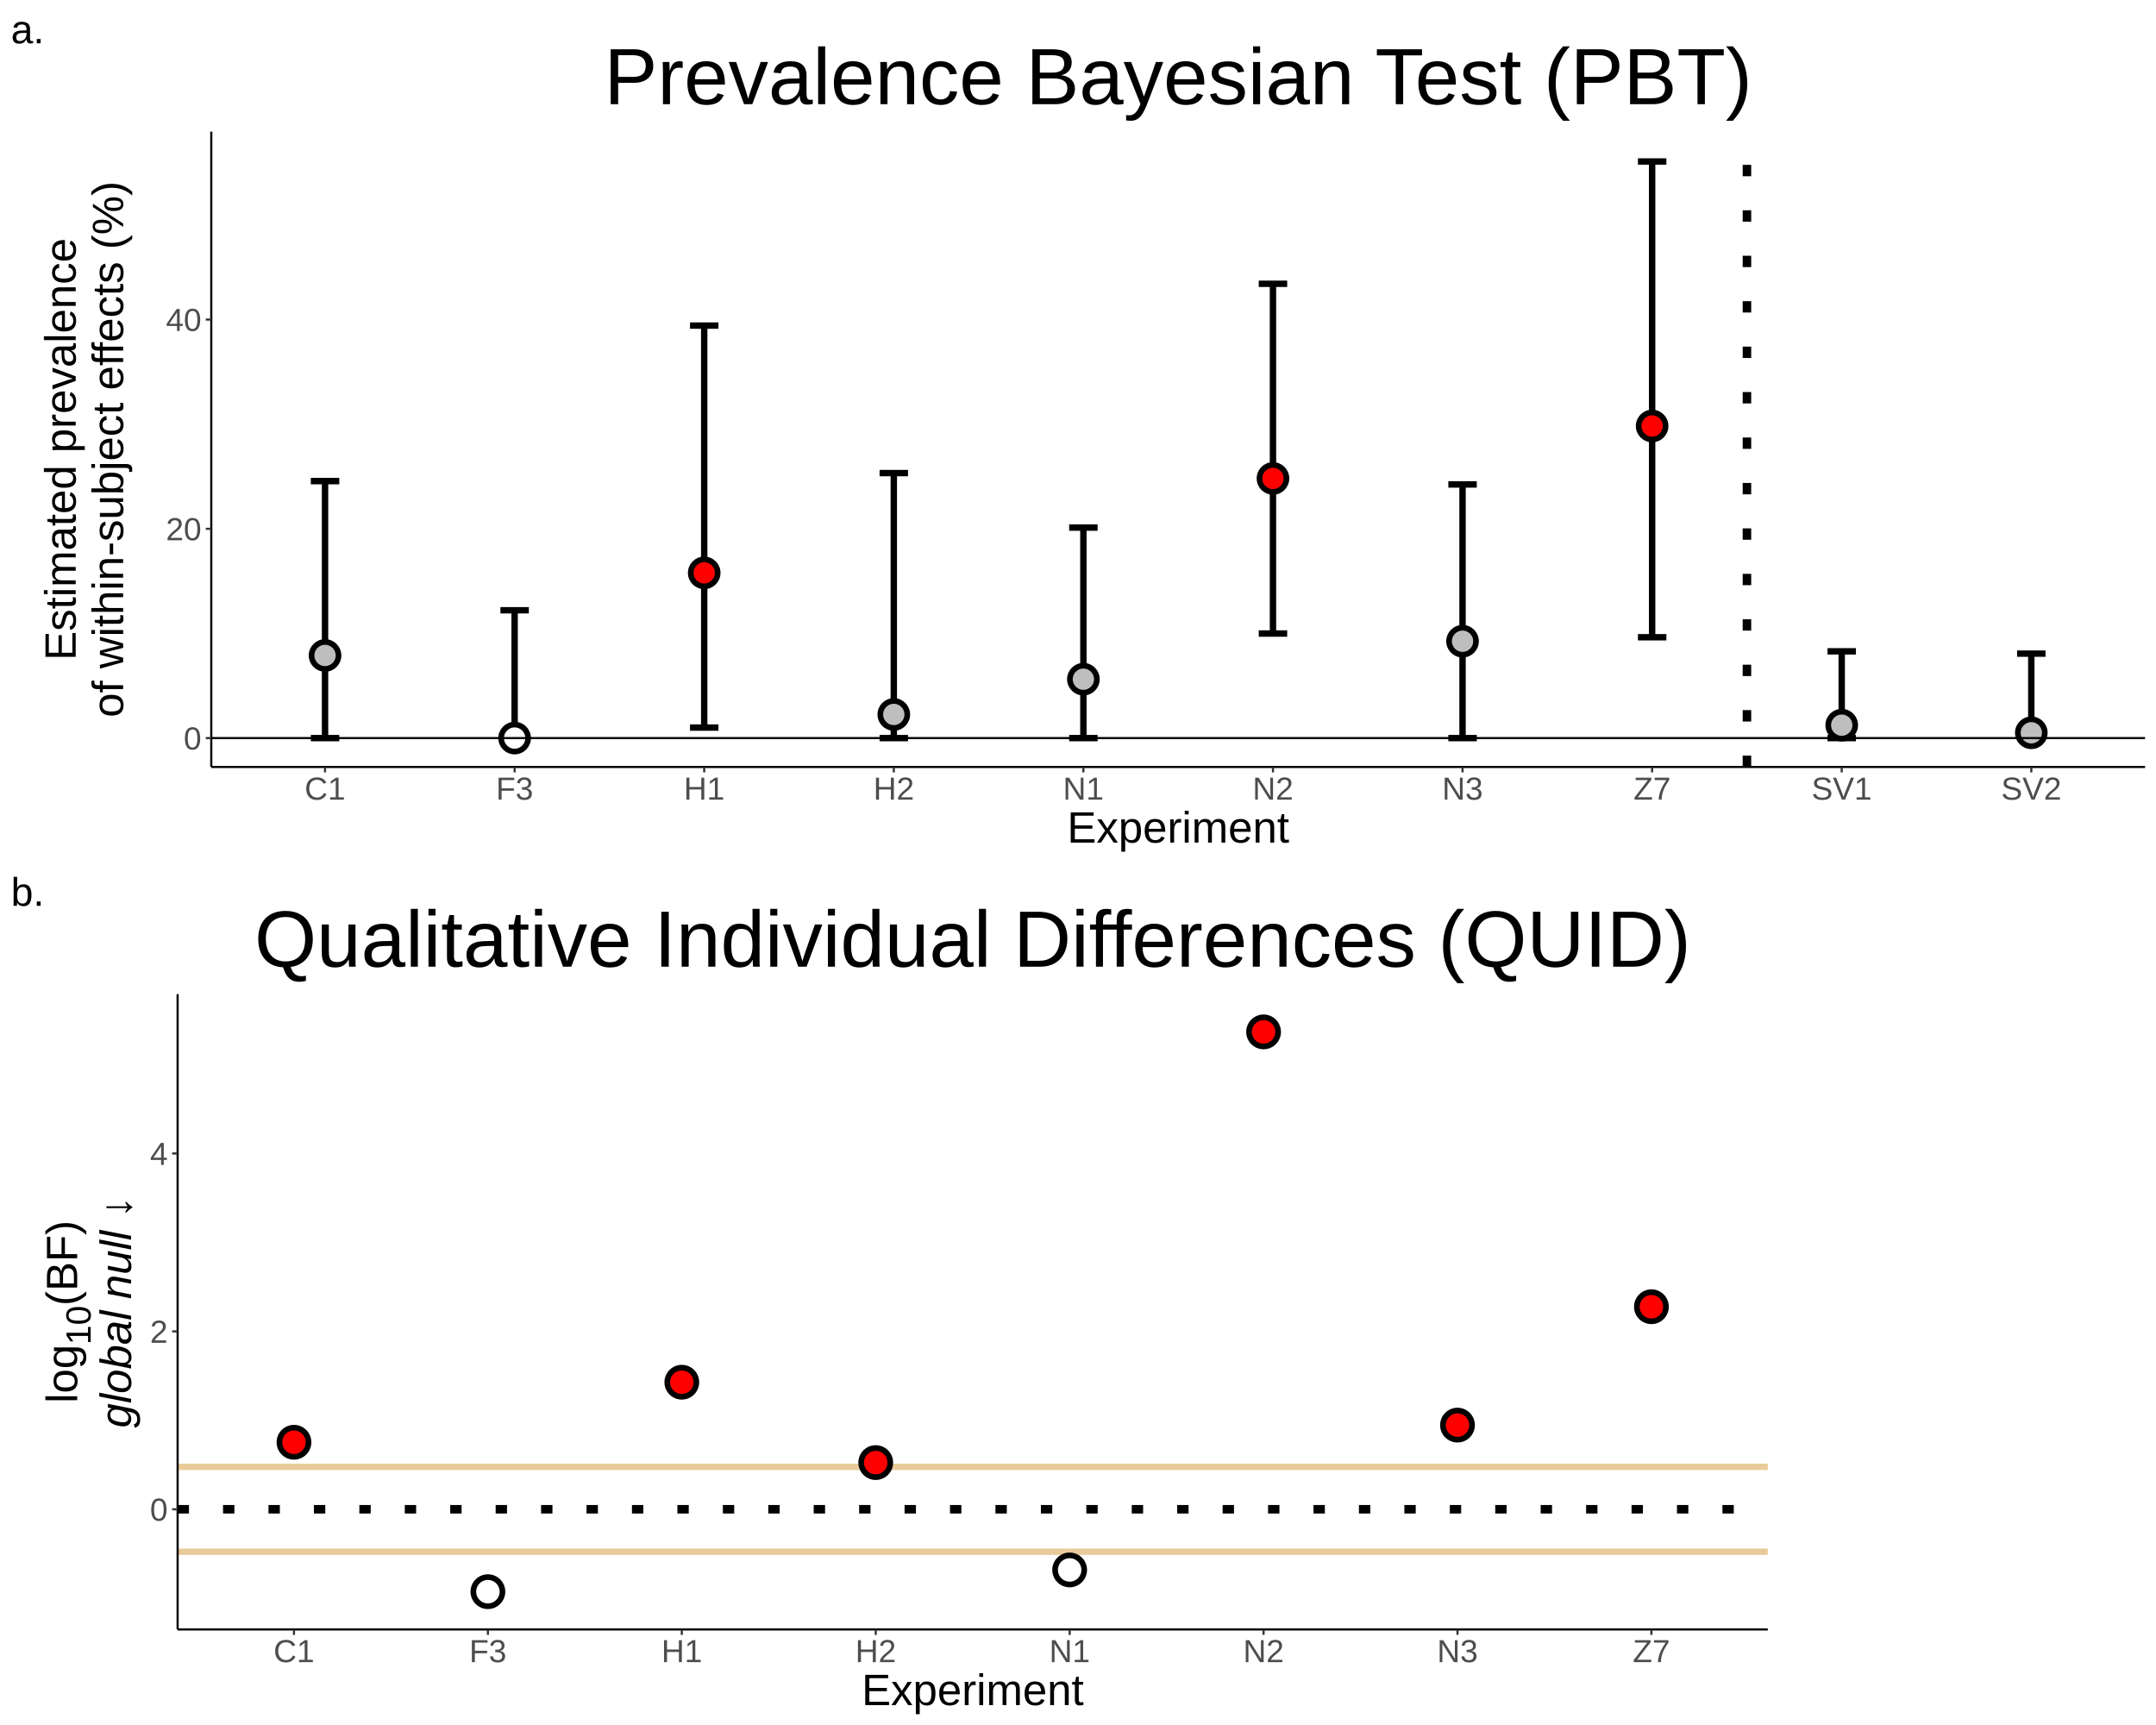
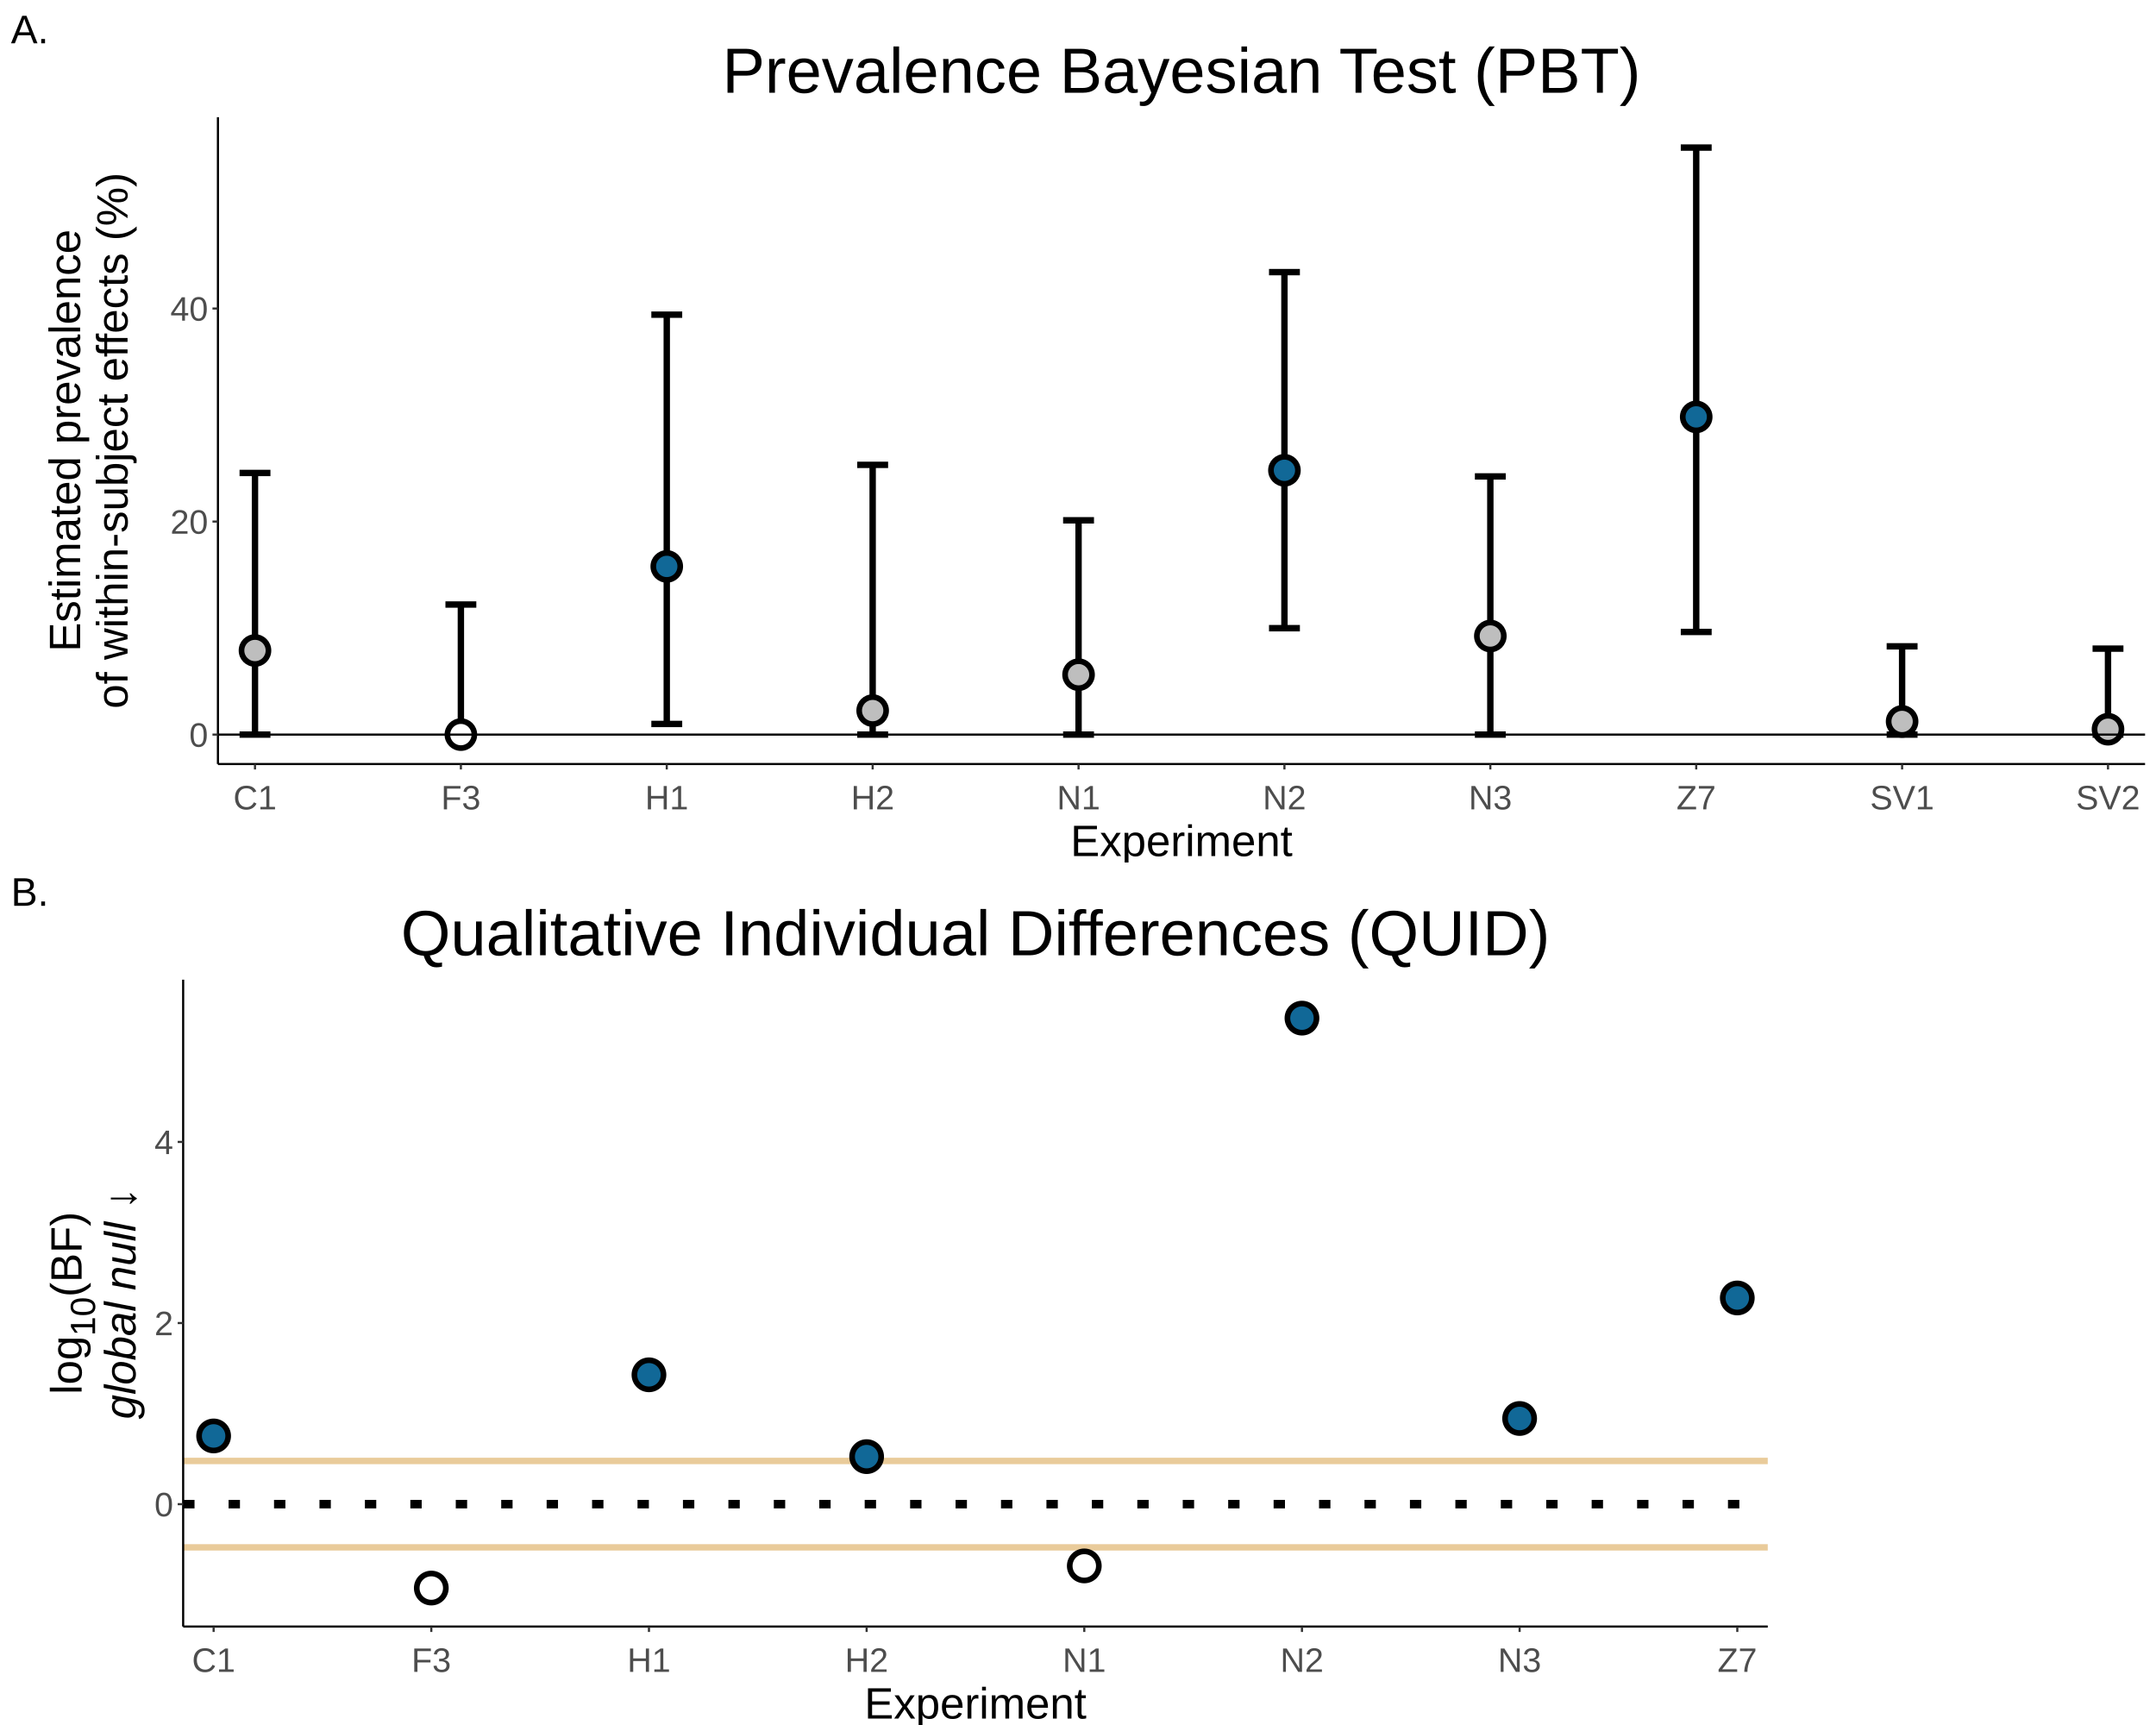
<svg xmlns="http://www.w3.org/2000/svg" class="svglite" width="1080.00pt" height="864.00pt" viewBox="0 0 1080.00 864.00">
  <defs>
    <style type="text/css">
    .svglite line, .svglite polyline, .svglite polygon, .svglite path, .svglite rect, .svglite circle {
      fill: none;
      stroke: #000000;
      stroke-linecap: round;
      stroke-linejoin: round;
      stroke-miterlimit: 10.00;
    }
    .svglite text {
      white-space: pre;
    }
  </style>
  </defs>
  <rect width="100%" height="100%" style="stroke: none; fill: #FFFFFF;" />
  <defs>
    <clipPath id="cpMC4wMHwxMDgwLjAwfDAuMDB8ODY0LjAw">
      <rect x="0.00" y="0.00" width="1080.00" height="864.00" />
    </clipPath>
  </defs>
  <g clip-path="url(#cpMC4wMHwxMDgwLjAwfDAuMDB8ODY0LjAw)">
</g>
  <defs>
    <clipPath id="cpMC4wMHwxMDgwLjAwfDAuMDB8NDMyLjAw">
      <rect x="0.00" y="0.00" width="1080.00" height="432.00" />
    </clipPath>
  </defs>
  <g clip-path="url(#cpMC4wMHwxMDgwLjAwfDAuMDB8NDMyLjAw)">
-     <rect x="0.00" y="0.00" width="1080.00" height="432.00" style="stroke-width: 1.07; stroke: #FFFFFF; fill: #FFFFFF;" />
+     <rect x="-0" y="0" width="1080.00" height="432.00" style="stroke-width: 1.07; stroke: #FFFFFF; fill: #FFFFFF;" />
  </g>
  <g clip-path="url(#cpMC4wMHwxMDgwLjAwfDAuMDB8ODY0LjAw)">
</g>
  <defs>
-     <clipPath id="cpMTA1Ljg0fDEwNzQuNTJ8NjUuOTJ8Mzg0LjE0">
-       <rect x="105.84" y="65.92" width="968.68" height="318.22" />
+     <clipPath id="cpMTA5LjE3fDEwNzQuNTJ8NTguNjl8MzgyLjY3">
+       <rect x="109.17" y="58.69" width="965.35" height="323.98" />
    </clipPath>
  </defs>
-   <g clip-path="url(#cpMTA1Ljg0fDEwNzQuNTJ8NjUuOTJ8Mzg0LjE0)">
-     <rect x="105.84" y="65.92" width="968.68" height="318.22" style="stroke-width: 1.07; stroke: none; fill: #FFFFFF;" />
-     <polyline points="155.70,240.97 169.95,240.97 " style="stroke-width: 3.20; stroke-linecap: butt;" />
-     <polyline points="162.82,240.97 162.82,369.68 " style="stroke-width: 3.20; stroke-linecap: butt;" />
-     <polyline points="155.70,369.68 169.95,369.68 " style="stroke-width: 3.20; stroke-linecap: butt;" />
-     <polyline points="250.67,305.67 264.91,305.67 " style="stroke-width: 3.20; stroke-linecap: butt;" />
-     <polyline points="257.79,305.67 257.79,369.68 " style="stroke-width: 3.20; stroke-linecap: butt;" />
-     <polyline points="250.67,369.68 264.91,369.68 " style="stroke-width: 3.20; stroke-linecap: butt;" />
-     <polyline points="345.64,163.08 359.88,163.08 " style="stroke-width: 3.20; stroke-linecap: butt;" />
-     <polyline points="352.76,163.08 352.76,364.42 " style="stroke-width: 3.20; stroke-linecap: butt;" />
-     <polyline points="345.64,364.42 359.88,364.42 " style="stroke-width: 3.20; stroke-linecap: butt;" />
-     <polyline points="440.61,236.96 454.85,236.96 " style="stroke-width: 3.20; stroke-linecap: butt;" />
-     <polyline points="447.73,236.96 447.73,369.68 " style="stroke-width: 3.20; stroke-linecap: butt;" />
-     <polyline points="440.61,369.68 454.85,369.68 " style="stroke-width: 3.20; stroke-linecap: butt;" />
-     <polyline points="535.57,264.25 549.82,264.25 " style="stroke-width: 3.20; stroke-linecap: butt;" />
-     <polyline points="542.70,264.25 542.70,369.68 " style="stroke-width: 3.20; stroke-linecap: butt;" />
-     <polyline points="535.57,369.68 549.82,369.68 " style="stroke-width: 3.20; stroke-linecap: butt;" />
-     <polyline points="630.54,142.15 644.79,142.15 " style="stroke-width: 3.20; stroke-linecap: butt;" />
-     <polyline points="637.67,142.15 637.67,317.32 " style="stroke-width: 3.20; stroke-linecap: butt;" />
-     <polyline points="630.54,317.32 644.79,317.32 " style="stroke-width: 3.20; stroke-linecap: butt;" />
-     <polyline points="725.51,242.64 739.76,242.64 " style="stroke-width: 3.20; stroke-linecap: butt;" />
-     <polyline points="732.63,242.64 732.63,369.68 " style="stroke-width: 3.20; stroke-linecap: butt;" />
-     <polyline points="725.51,369.68 739.76,369.68 " style="stroke-width: 3.20; stroke-linecap: butt;" />
-     <polyline points="820.48,80.88 834.73,80.88 " style="stroke-width: 3.20; stroke-linecap: butt;" />
-     <polyline points="827.60,80.88 827.60,319.17 " style="stroke-width: 3.20; stroke-linecap: butt;" />
-     <polyline points="820.48,319.17 834.73,319.17 " style="stroke-width: 3.20; stroke-linecap: butt;" />
-     <polyline points="915.45,326.24 929.69,326.24 " style="stroke-width: 3.20; stroke-linecap: butt;" />
-     <polyline points="922.57,326.24 922.57,369.68 " style="stroke-width: 3.20; stroke-linecap: butt;" />
-     <polyline points="915.45,369.68 929.69,369.68 " style="stroke-width: 3.20; stroke-linecap: butt;" />
-     <polyline points="1010.42,327.39 1024.66,327.39 " style="stroke-width: 3.20; stroke-linecap: butt;" />
-     <polyline points="1017.54,327.39 1017.54,369.68 " style="stroke-width: 3.20; stroke-linecap: butt;" />
-     <polyline points="1010.42,369.68 1024.66,369.68 " style="stroke-width: 3.20; stroke-linecap: butt;" />
-     <circle cx="162.82" cy="328.30" r="6.75" style="stroke-width: 2.83; fill: #BEBEBE;" />
-     <circle cx="257.79" cy="369.68" r="6.75" style="stroke-width: 2.83; fill: #FFFFFF;" />
-     <circle cx="352.76" cy="286.93" r="6.75" style="stroke-width: 2.83; fill: #FF0000;" />
-     <circle cx="447.73" cy="357.85" r="6.75" style="stroke-width: 2.83; fill: #BEBEBE;" />
-     <circle cx="542.70" cy="340.19" r="6.75" style="stroke-width: 2.83; fill: #BEBEBE;" />
-     <circle cx="637.67" cy="239.64" r="6.75" style="stroke-width: 2.83; fill: #FF0000;" />
-     <circle cx="732.63" cy="321.17" r="6.75" style="stroke-width: 2.83; fill: #BEBEBE;" />
-     <circle cx="827.60" cy="213.37" r="6.75" style="stroke-width: 2.83; fill: #FF0000;" />
-     <circle cx="922.57" cy="363.21" r="6.75" style="stroke-width: 2.83; fill: #BEBEBE;" />
-     <circle cx="1017.54" cy="367.03" r="6.75" style="stroke-width: 2.83; fill: #BEBEBE;" />
-     <line x1="105.84" y1="369.68" x2="1074.52" y2="369.68" style="stroke-width: 1.07; stroke-linecap: butt;" />
-     <line x1="875.09" y1="384.14" x2="875.09" y2="65.92" style="stroke-width: 4.27; stroke-dasharray: 5.69,17.07; stroke-linecap: butt;" />
+   <g clip-path="url(#cpMTA5LjE3fDEwNzQuNTJ8NTguNjl8MzgyLjY3)">
+     <rect x="109.17" y="58.69" width="965.35" height="323.98" style="stroke-width: 1.07; stroke: none; fill: #FFFFFF;" />
+     <polyline points="120.00,236.90 135.47,236.90 " style="stroke-width: 3.20; stroke-linecap: butt;" />
+     <polyline points="127.73,236.90 127.73,367.94 " style="stroke-width: 3.20; stroke-linecap: butt;" />
+     <polyline points="120.00,367.94 135.47,367.94 " style="stroke-width: 3.20; stroke-linecap: butt;" />
+     <polyline points="223.13,302.78 238.60,302.78 " style="stroke-width: 3.20; stroke-linecap: butt;" />
+     <polyline points="230.87,302.78 230.87,367.94 " style="stroke-width: 3.20; stroke-linecap: butt;" />
+     <polyline points="223.13,367.94 238.60,367.94 " style="stroke-width: 3.20; stroke-linecap: butt;" />
+     <polyline points="326.27,157.61 341.74,157.61 " style="stroke-width: 3.20; stroke-linecap: butt;" />
+     <polyline points="334.00,157.61 334.00,362.60 " style="stroke-width: 3.20; stroke-linecap: butt;" />
+     <polyline points="326.27,362.60 341.74,362.60 " style="stroke-width: 3.20; stroke-linecap: butt;" />
+     <polyline points="429.41,232.83 444.88,232.83 " style="stroke-width: 3.20; stroke-linecap: butt;" />
+     <polyline points="437.14,232.83 437.14,367.94 " style="stroke-width: 3.20; stroke-linecap: butt;" />
+     <polyline points="429.41,367.94 444.88,367.94 " style="stroke-width: 3.20; stroke-linecap: butt;" />
+     <polyline points="532.54,260.61 548.01,260.61 " style="stroke-width: 3.20; stroke-linecap: butt;" />
+     <polyline points="540.28,260.61 540.28,367.94 " style="stroke-width: 3.20; stroke-linecap: butt;" />
+     <polyline points="532.54,367.94 548.01,367.94 " style="stroke-width: 3.20; stroke-linecap: butt;" />
+     <polyline points="635.68,136.30 651.15,136.30 " style="stroke-width: 3.20; stroke-linecap: butt;" />
+     <polyline points="643.41,136.30 643.41,314.64 " style="stroke-width: 3.20; stroke-linecap: butt;" />
+     <polyline points="635.68,314.64 651.15,314.64 " style="stroke-width: 3.20; stroke-linecap: butt;" />
+     <polyline points="738.81,238.61 754.28,238.61 " style="stroke-width: 3.20; stroke-linecap: butt;" />
+     <polyline points="746.55,238.61 746.55,367.94 " style="stroke-width: 3.20; stroke-linecap: butt;" />
+     <polyline points="738.81,367.94 754.28,367.94 " style="stroke-width: 3.20; stroke-linecap: butt;" />
+     <polyline points="841.95,73.91 857.42,73.91 " style="stroke-width: 3.20; stroke-linecap: butt;" />
+     <polyline points="849.68,73.91 849.68,316.52 " style="stroke-width: 3.20; stroke-linecap: butt;" />
+     <polyline points="841.95,316.52 857.42,316.52 " style="stroke-width: 3.20; stroke-linecap: butt;" />
+     <polyline points="945.08,323.72 960.56,323.72 " style="stroke-width: 3.20; stroke-linecap: butt;" />
+     <polyline points="952.82,323.72 952.82,367.94 " style="stroke-width: 3.20; stroke-linecap: butt;" />
+     <polyline points="945.08,367.94 960.56,367.94 " style="stroke-width: 3.20; stroke-linecap: butt;" />
+     <polyline points="1048.22,324.89 1063.69,324.89 " style="stroke-width: 3.20; stroke-linecap: butt;" />
+     <polyline points="1055.96,324.89 1055.96,367.94 " style="stroke-width: 3.20; stroke-linecap: butt;" />
+     <polyline points="1048.22,367.94 1063.69,367.94 " style="stroke-width: 3.20; stroke-linecap: butt;" />
+     <circle cx="127.73" cy="325.82" r="6.75" style="stroke-width: 2.83; fill: #BEBEBE;" />
+     <circle cx="230.87" cy="367.94" r="6.75" style="stroke-width: 2.83; fill: #FFFFFF;" />
+     <circle cx="334.00" cy="283.70" r="6.75" style="stroke-width: 2.83; fill: #116897;" />
+     <circle cx="437.14" cy="355.91" r="6.75" style="stroke-width: 2.83; fill: #BEBEBE;" />
+     <circle cx="540.28" cy="337.93" r="6.75" style="stroke-width: 2.83; fill: #BEBEBE;" />
+     <circle cx="643.41" cy="235.56" r="6.75" style="stroke-width: 2.83; fill: #116897;" />
+     <circle cx="746.55" cy="318.56" r="6.75" style="stroke-width: 2.83; fill: #BEBEBE;" />
+     <circle cx="849.68" cy="208.81" r="6.75" style="stroke-width: 2.83; fill: #116897;" />
+     <circle cx="952.82" cy="361.36" r="6.75" style="stroke-width: 2.83; fill: #BEBEBE;" />
+     <circle cx="1055.96" cy="365.25" r="6.75" style="stroke-width: 2.83; fill: #BEBEBE;" />
+     <line x1="109.17" y1="367.94" x2="1074.52" y2="367.94" style="stroke-width: 1.07; stroke-linecap: butt;" />
  </g>
  <g clip-path="url(#cpMC4wMHwxMDgwLjAwfDAuMDB8ODY0LjAw)">
-     <polyline points="105.84,384.14 105.84,65.92 " style="stroke-width: 1.07; stroke-linecap: butt;" />
-     <text x="100.91" y="375.40" text-anchor="end" style="font-size: 16.00px;fill: #4D4D4D; font-family: &quot;Arial&quot;;" textLength="8.90px" lengthAdjust="spacingAndGlyphs">0</text>
-     <text x="100.91" y="270.59" text-anchor="end" style="font-size: 16.00px;fill: #4D4D4D; font-family: &quot;Arial&quot;;" textLength="17.80px" lengthAdjust="spacingAndGlyphs">20</text>
-     <text x="100.91" y="165.77" text-anchor="end" style="font-size: 16.00px;fill: #4D4D4D; font-family: &quot;Arial&quot;;" textLength="17.80px" lengthAdjust="spacingAndGlyphs">40</text>
-     <polyline points="103.10,369.68 105.84,369.68 " style="stroke-width: 1.07; stroke: #333333; stroke-linecap: butt;" />
-     <polyline points="103.10,264.86 105.84,264.86 " style="stroke-width: 1.07; stroke: #333333; stroke-linecap: butt;" />
-     <polyline points="103.10,160.05 105.84,160.05 " style="stroke-width: 1.07; stroke: #333333; stroke-linecap: butt;" />
-     <polyline points="105.84,384.14 1074.52,384.14 " style="stroke-width: 1.07; stroke-linecap: butt;" />
-     <polyline points="162.82,386.88 162.82,384.14 " style="stroke-width: 1.07; stroke: #333333; stroke-linecap: butt;" />
-     <polyline points="257.79,386.88 257.79,384.14 " style="stroke-width: 1.07; stroke: #333333; stroke-linecap: butt;" />
-     <polyline points="352.76,386.88 352.76,384.14 " style="stroke-width: 1.07; stroke: #333333; stroke-linecap: butt;" />
-     <polyline points="447.73,386.88 447.73,384.14 " style="stroke-width: 1.07; stroke: #333333; stroke-linecap: butt;" />
-     <polyline points="542.70,386.88 542.70,384.14 " style="stroke-width: 1.07; stroke: #333333; stroke-linecap: butt;" />
-     <polyline points="637.67,386.88 637.67,384.14 " style="stroke-width: 1.07; stroke: #333333; stroke-linecap: butt;" />
-     <polyline points="732.63,386.88 732.63,384.14 " style="stroke-width: 1.07; stroke: #333333; stroke-linecap: butt;" />
-     <polyline points="827.60,386.88 827.60,384.14 " style="stroke-width: 1.07; stroke: #333333; stroke-linecap: butt;" />
-     <polyline points="922.57,386.88 922.57,384.14 " style="stroke-width: 1.07; stroke: #333333; stroke-linecap: butt;" />
-     <polyline points="1017.54,386.88 1017.54,384.14 " style="stroke-width: 1.07; stroke: #333333; stroke-linecap: butt;" />
-     <text x="162.82" y="400.53" text-anchor="middle" style="font-size: 16.00px;fill: #4D4D4D; font-family: &quot;Arial&quot;;" textLength="20.46px" lengthAdjust="spacingAndGlyphs">C1</text>
-     <text x="257.79" y="400.53" text-anchor="middle" style="font-size: 16.00px;fill: #4D4D4D; font-family: &quot;Arial&quot;;" textLength="18.67px" lengthAdjust="spacingAndGlyphs">F3</text>
-     <text x="352.76" y="400.53" text-anchor="middle" style="font-size: 16.00px;fill: #4D4D4D; font-family: &quot;Arial&quot;;" textLength="20.46px" lengthAdjust="spacingAndGlyphs">H1</text>
-     <text x="447.73" y="400.53" text-anchor="middle" style="font-size: 16.00px;fill: #4D4D4D; font-family: &quot;Arial&quot;;" textLength="20.46px" lengthAdjust="spacingAndGlyphs">H2</text>
-     <text x="542.70" y="400.53" text-anchor="middle" style="font-size: 16.00px;fill: #4D4D4D; font-family: &quot;Arial&quot;;" textLength="20.46px" lengthAdjust="spacingAndGlyphs">N1</text>
-     <text x="637.67" y="400.53" text-anchor="middle" style="font-size: 16.00px;fill: #4D4D4D; font-family: &quot;Arial&quot;;" textLength="20.46px" lengthAdjust="spacingAndGlyphs">N2</text>
-     <text x="732.63" y="400.53" text-anchor="middle" style="font-size: 16.00px;fill: #4D4D4D; font-family: &quot;Arial&quot;;" textLength="20.46px" lengthAdjust="spacingAndGlyphs">N3</text>
-     <text x="827.60" y="400.53" text-anchor="middle" style="font-size: 16.00px;fill: #4D4D4D; font-family: &quot;Arial&quot;;" textLength="18.67px" lengthAdjust="spacingAndGlyphs">Z7</text>
-     <text x="922.57" y="400.53" text-anchor="middle" style="font-size: 16.00px;fill: #4D4D4D; font-family: &quot;Arial&quot;;" textLength="30.24px" lengthAdjust="spacingAndGlyphs">SV1</text>
-     <text x="1017.54" y="400.53" text-anchor="middle" style="font-size: 16.00px;fill: #4D4D4D; font-family: &quot;Arial&quot;;" textLength="30.24px" lengthAdjust="spacingAndGlyphs">SV2</text>
-     <text x="590.18" y="422.02" text-anchor="middle" style="font-size: 22.00px; font-family: &quot;Arial&quot;;" textLength="111.30px" lengthAdjust="spacingAndGlyphs">Experiment</text>
-     <text transform="translate(37.92,225.03) rotate(-90)" text-anchor="middle" style="font-size: 22.00px; font-family: &quot;Arial&quot;;" textLength="211.62px" lengthAdjust="spacingAndGlyphs">Estimated prevalence</text>
-     <text transform="translate(61.68,225.03) rotate(-90)" text-anchor="middle" style="font-size: 22.00px; font-family: &quot;Arial&quot;;" textLength="268.65px" lengthAdjust="spacingAndGlyphs">of within-subject effects (%)</text>
-     <text x="590.18" y="52.19" text-anchor="middle" style="font-size: 40.00px; font-family: &quot;Arial&quot;;" textLength="575.14px" lengthAdjust="spacingAndGlyphs">Prevalence Bayesian Test (PBT)</text>
-     <text x="13.82" y="21.68" text-anchor="middle" style="font-size: 20.00px; font-family: &quot;Arial&quot;;" textLength="16.68px" lengthAdjust="spacingAndGlyphs">a.</text>
+     <polyline points="109.17,382.67 109.17,58.69 " style="stroke-width: 1.07; stroke-linecap: butt;" />
+     <text x="104.24" y="374.03" text-anchor="end" style="font-size: 17.00px;fill: #4D4D4D; font-family: &quot;Arial&quot;;" textLength="9.45px" lengthAdjust="spacingAndGlyphs">0</text>
+     <text x="104.24" y="267.32" text-anchor="end" style="font-size: 17.00px;fill: #4D4D4D; font-family: &quot;Arial&quot;;" textLength="18.91px" lengthAdjust="spacingAndGlyphs">20</text>
+     <text x="104.24" y="160.61" text-anchor="end" style="font-size: 17.00px;fill: #4D4D4D; font-family: &quot;Arial&quot;;" textLength="18.91px" lengthAdjust="spacingAndGlyphs">40</text>
+     <polyline points="106.43,367.94 109.17,367.94 " style="stroke-width: 1.07; stroke: #333333; stroke-linecap: butt;" />
+     <polyline points="106.43,261.23 109.17,261.23 " style="stroke-width: 1.07; stroke: #333333; stroke-linecap: butt;" />
+     <polyline points="106.43,154.52 109.17,154.52 " style="stroke-width: 1.07; stroke: #333333; stroke-linecap: butt;" />
+     <polyline points="109.17,382.67 1074.52,382.67 " style="stroke-width: 1.07; stroke-linecap: butt;" />
+     <polyline points="127.73,385.41 127.73,382.67 " style="stroke-width: 1.07; stroke: #333333; stroke-linecap: butt;" />
+     <polyline points="230.87,385.41 230.87,382.67 " style="stroke-width: 1.07; stroke: #333333; stroke-linecap: butt;" />
+     <polyline points="334.00,385.41 334.00,382.67 " style="stroke-width: 1.07; stroke: #333333; stroke-linecap: butt;" />
+     <polyline points="437.14,385.41 437.14,382.67 " style="stroke-width: 1.07; stroke: #333333; stroke-linecap: butt;" />
+     <polyline points="540.28,385.41 540.28,382.67 " style="stroke-width: 1.07; stroke: #333333; stroke-linecap: butt;" />
+     <polyline points="643.41,385.41 643.41,382.67 " style="stroke-width: 1.07; stroke: #333333; stroke-linecap: butt;" />
+     <polyline points="746.55,385.41 746.55,382.67 " style="stroke-width: 1.07; stroke: #333333; stroke-linecap: butt;" />
+     <polyline points="849.68,385.41 849.68,382.67 " style="stroke-width: 1.07; stroke: #333333; stroke-linecap: butt;" />
+     <polyline points="952.82,385.41 952.82,382.67 " style="stroke-width: 1.07; stroke: #333333; stroke-linecap: butt;" />
+     <polyline points="1055.96,385.41 1055.96,382.67 " style="stroke-width: 1.07; stroke: #333333; stroke-linecap: butt;" />
+     <text x="127.73" y="405.40" text-anchor="middle" style="font-size: 17.00px;fill: #4D4D4D; font-family: &quot;Arial&quot;;" textLength="21.73px" lengthAdjust="spacingAndGlyphs">C1</text>
+     <text x="230.87" y="405.40" text-anchor="middle" style="font-size: 17.00px;fill: #4D4D4D; font-family: &quot;Arial&quot;;" textLength="19.84px" lengthAdjust="spacingAndGlyphs">F3</text>
+     <text x="334.00" y="405.40" text-anchor="middle" style="font-size: 17.00px;fill: #4D4D4D; font-family: &quot;Arial&quot;;" textLength="21.73px" lengthAdjust="spacingAndGlyphs">H1</text>
+     <text x="437.14" y="405.40" text-anchor="middle" style="font-size: 17.00px;fill: #4D4D4D; font-family: &quot;Arial&quot;;" textLength="21.73px" lengthAdjust="spacingAndGlyphs">H2</text>
+     <text x="540.28" y="405.40" text-anchor="middle" style="font-size: 17.00px;fill: #4D4D4D; font-family: &quot;Arial&quot;;" textLength="21.73px" lengthAdjust="spacingAndGlyphs">N1</text>
+     <text x="643.41" y="405.40" text-anchor="middle" style="font-size: 17.00px;fill: #4D4D4D; font-family: &quot;Arial&quot;;" textLength="21.73px" lengthAdjust="spacingAndGlyphs">N2</text>
+     <text x="746.55" y="405.40" text-anchor="middle" style="font-size: 17.00px;fill: #4D4D4D; font-family: &quot;Arial&quot;;" textLength="21.73px" lengthAdjust="spacingAndGlyphs">N3</text>
+     <text x="849.68" y="405.40" text-anchor="middle" style="font-size: 17.00px;fill: #4D4D4D; font-family: &quot;Arial&quot;;" textLength="19.84px" lengthAdjust="spacingAndGlyphs">Z7</text>
+     <text x="952.82" y="405.40" text-anchor="middle" style="font-size: 17.00px;fill: #4D4D4D; font-family: &quot;Arial&quot;;" textLength="32.13px" lengthAdjust="spacingAndGlyphs">SV1</text>
+     <text x="1055.96" y="405.40" text-anchor="middle" style="font-size: 17.00px;fill: #4D4D4D; font-family: &quot;Arial&quot;;" textLength="32.13px" lengthAdjust="spacingAndGlyphs">SV2</text>
+     <text x="591.84" y="428.77" text-anchor="middle" style="font-size: 22.00px; font-family: &quot;Arial&quot;;" textLength="111.30px" lengthAdjust="spacingAndGlyphs">Experiment</text>
+     <text transform="translate(40.13,220.68) rotate(-90)" text-anchor="middle" style="font-size: 22.00px; font-family: &quot;Arial&quot;;" textLength="211.62px" lengthAdjust="spacingAndGlyphs">Estimated prevalence</text>
+     <text transform="translate(63.89,220.68) rotate(-90)" text-anchor="middle" style="font-size: 22.00px; font-family: &quot;Arial&quot;;" textLength="268.65px" lengthAdjust="spacingAndGlyphs">of within-subject effects (%)</text>
+     <text x="591.84" y="46.46" text-anchor="middle" style="font-size: 32.00px; font-family: &quot;Arial&quot;;" textLength="460.06px" lengthAdjust="spacingAndGlyphs">Prevalence Bayesian Test (PBT)</text>
+     <text x="14.93" y="21.68" text-anchor="middle" style="font-size: 20.00px; font-family: &quot;Arial&quot;;" textLength="18.90px" lengthAdjust="spacingAndGlyphs">A.</text>
  </g>
  <defs>
    <clipPath id="cpMC4wMHw4OTEuMDB8NDMyLjAwfDg2NC4wMA==">
      <rect x="0" y="432.00" width="891.00" height="432.00" />
    </clipPath>
  </defs>
  <g clip-path="url(#cpMC4wMHw4OTEuMDB8NDMyLjAwfDg2NC4wMA==)">
    <rect x="0" y="432.00" width="891.00" height="432.00" style="stroke-width: 1.07; stroke: #FFFFFF; fill: #FFFFFF;" />
  </g>
  <g clip-path="url(#cpMC4wMHwxMDgwLjAwfDAuMDB8ODY0LjAw)">
</g>
  <defs>
-     <clipPath id="cpODguOTd8ODg1LjUyfDQ5Ny45Mnw4MTYuMTQ=">
-       <rect x="88.97" y="497.92" width="796.55" height="318.22" />
+     <clipPath id="cpOTEuNzV8ODg1LjUyfDQ5MC42OXw4MTQuNjc=">
+       <rect x="91.75" y="490.69" width="793.77" height="323.98" />
    </clipPath>
  </defs>
-   <g clip-path="url(#cpODguOTd8ODg1LjUyfDQ5Ny45Mnw4MTYuMTQ=)">
-     <rect x="88.97" y="497.92" width="796.55" height="318.22" style="stroke-width: 1.07; stroke: none; fill: #FFFFFF;" />
-     <line x1="88.97" y1="755.95" x2="885.52" y2="755.95" style="stroke-width: 4.27; stroke-dasharray: 5.69,17.07; stroke-linecap: butt;" />
-     <line x1="88.97" y1="734.69" x2="885.52" y2="734.69" style="stroke-width: 3.20; stroke: #E9CB9A; stroke-linecap: butt;" />
-     <line x1="88.97" y1="777.21" x2="885.52" y2="777.21" style="stroke-width: 3.20; stroke: #E9CB9A; stroke-linecap: butt;" />
-     <circle cx="147.26" cy="722.38" r="7.29" style="stroke-width: 2.83; fill: #FF0000;" />
-     <circle cx="244.40" cy="797.22" r="7.29" style="stroke-width: 2.83; fill: #FFFFFF;" />
-     <circle cx="341.54" cy="692.31" r="7.29" style="stroke-width: 2.83; fill: #FF0000;" />
-     <circle cx="438.68" cy="732.56" r="7.29" style="stroke-width: 2.83; fill: #FF0000;" />
-     <circle cx="535.82" cy="786.33" r="7.29" style="stroke-width: 2.83; fill: #FFFFFF;" />
-     <circle cx="632.96" cy="516.84" r="7.29" style="stroke-width: 2.83; fill: #FF0000;" />
-     <circle cx="730.10" cy="713.80" r="7.29" style="stroke-width: 2.83; fill: #FF0000;" />
-     <circle cx="827.24" cy="654.50" r="7.29" style="stroke-width: 2.83; fill: #FF0000;" />
+   <g clip-path="url(#cpOTEuNzV8ODg1LjUyfDQ5MC42OXw4MTQuNjc=)">
+     <rect x="91.75" y="490.69" width="793.77" height="323.98" style="stroke-width: 1.07; stroke: none; fill: #FFFFFF;" />
+     <line x1="91.75" y1="753.39" x2="885.52" y2="753.39" style="stroke-width: 4.27; stroke-dasharray: 5.69,17.07; stroke-linecap: butt;" />
+     <line x1="91.75" y1="731.75" x2="885.52" y2="731.75" style="stroke-width: 3.20; stroke: #E9CB9A; stroke-linecap: butt;" />
+     <line x1="91.75" y1="775.03" x2="885.52" y2="775.03" style="stroke-width: 3.20; stroke: #E9CB9A; stroke-linecap: butt;" />
+     <circle cx="107.01" cy="719.22" r="7.29" style="stroke-width: 2.83; fill: #116897;" />
+     <circle cx="216.05" cy="795.41" r="7.29" style="stroke-width: 2.83; fill: #FFFFFF;" />
+     <circle cx="325.08" cy="688.60" r="7.29" style="stroke-width: 2.83; fill: #116897;" />
+     <circle cx="434.12" cy="729.58" r="7.29" style="stroke-width: 2.83; fill: #116897;" />
+     <circle cx="543.15" cy="784.32" r="7.29" style="stroke-width: 2.83; fill: #FFFFFF;" />
+     <circle cx="652.19" cy="509.95" r="7.29" style="stroke-width: 2.83; fill: #116897;" />
+     <circle cx="761.22" cy="710.48" r="7.29" style="stroke-width: 2.83; fill: #116897;" />
+     <circle cx="870.26" cy="650.11" r="7.29" style="stroke-width: 2.83; fill: #116897;" />
  </g>
  <g clip-path="url(#cpMC4wMHwxMDgwLjAwfDAuMDB8ODY0LjAw)">
-     <polyline points="88.97,816.14 88.97,497.92 " style="stroke-width: 1.07; stroke-linecap: butt;" />
-     <text x="84.04" y="761.68" text-anchor="end" style="font-size: 16.00px;fill: #4D4D4D; font-family: &quot;Arial&quot;;" textLength="8.90px" lengthAdjust="spacingAndGlyphs">0</text>
-     <text x="84.04" y="672.57" text-anchor="end" style="font-size: 16.00px;fill: #4D4D4D; font-family: &quot;Arial&quot;;" textLength="8.90px" lengthAdjust="spacingAndGlyphs">2</text>
-     <text x="84.04" y="583.47" text-anchor="end" style="font-size: 16.00px;fill: #4D4D4D; font-family: &quot;Arial&quot;;" textLength="8.90px" lengthAdjust="spacingAndGlyphs">4</text>
-     <polyline points="86.23,755.95 88.97,755.95 " style="stroke-width: 1.07; stroke: #333333; stroke-linecap: butt;" />
-     <polyline points="86.23,666.85 88.97,666.85 " style="stroke-width: 1.07; stroke: #333333; stroke-linecap: butt;" />
-     <polyline points="86.23,577.74 88.97,577.74 " style="stroke-width: 1.07; stroke: #333333; stroke-linecap: butt;" />
-     <polyline points="88.97,816.14 885.52,816.14 " style="stroke-width: 1.07; stroke-linecap: butt;" />
-     <polyline points="147.26,818.88 147.26,816.14 " style="stroke-width: 1.07; stroke: #333333; stroke-linecap: butt;" />
-     <polyline points="244.40,818.88 244.40,816.14 " style="stroke-width: 1.07; stroke: #333333; stroke-linecap: butt;" />
-     <polyline points="341.54,818.88 341.54,816.14 " style="stroke-width: 1.07; stroke: #333333; stroke-linecap: butt;" />
-     <polyline points="438.68,818.88 438.68,816.14 " style="stroke-width: 1.07; stroke: #333333; stroke-linecap: butt;" />
-     <polyline points="535.82,818.88 535.82,816.14 " style="stroke-width: 1.07; stroke: #333333; stroke-linecap: butt;" />
-     <polyline points="632.96,818.88 632.96,816.14 " style="stroke-width: 1.07; stroke: #333333; stroke-linecap: butt;" />
-     <polyline points="730.10,818.88 730.10,816.14 " style="stroke-width: 1.07; stroke: #333333; stroke-linecap: butt;" />
-     <polyline points="827.24,818.88 827.24,816.14 " style="stroke-width: 1.07; stroke: #333333; stroke-linecap: butt;" />
-     <text x="147.26" y="832.53" text-anchor="middle" style="font-size: 16.00px;fill: #4D4D4D; font-family: &quot;Arial&quot;;" textLength="20.46px" lengthAdjust="spacingAndGlyphs">C1</text>
-     <text x="244.40" y="832.53" text-anchor="middle" style="font-size: 16.00px;fill: #4D4D4D; font-family: &quot;Arial&quot;;" textLength="18.67px" lengthAdjust="spacingAndGlyphs">F3</text>
-     <text x="341.54" y="832.53" text-anchor="middle" style="font-size: 16.00px;fill: #4D4D4D; font-family: &quot;Arial&quot;;" textLength="20.46px" lengthAdjust="spacingAndGlyphs">H1</text>
-     <text x="438.68" y="832.53" text-anchor="middle" style="font-size: 16.00px;fill: #4D4D4D; font-family: &quot;Arial&quot;;" textLength="20.46px" lengthAdjust="spacingAndGlyphs">H2</text>
-     <text x="535.82" y="832.53" text-anchor="middle" style="font-size: 16.00px;fill: #4D4D4D; font-family: &quot;Arial&quot;;" textLength="20.46px" lengthAdjust="spacingAndGlyphs">N1</text>
-     <text x="632.96" y="832.53" text-anchor="middle" style="font-size: 16.00px;fill: #4D4D4D; font-family: &quot;Arial&quot;;" textLength="20.46px" lengthAdjust="spacingAndGlyphs">N2</text>
-     <text x="730.10" y="832.53" text-anchor="middle" style="font-size: 16.00px;fill: #4D4D4D; font-family: &quot;Arial&quot;;" textLength="20.46px" lengthAdjust="spacingAndGlyphs">N3</text>
-     <text x="827.24" y="832.53" text-anchor="middle" style="font-size: 16.00px;fill: #4D4D4D; font-family: &quot;Arial&quot;;" textLength="18.67px" lengthAdjust="spacingAndGlyphs">Z7</text>
-     <text x="487.25" y="854.02" text-anchor="middle" style="font-size: 22.00px; font-family: &quot;Arial&quot;;" textLength="111.30px" lengthAdjust="spacingAndGlyphs">Experiment</text>
-     <text transform="translate(38.66,702.78) rotate(-90)" style="font-size: 22.00px; font-family: &quot;Arial&quot;;" textLength="29.37px" lengthAdjust="spacingAndGlyphs">log</text>
-     <text transform="translate(45.41,673.53) rotate(-90)" style="font-size: 17.60px; font-family: &quot;Arial&quot;;" textLength="19.57px" lengthAdjust="spacingAndGlyphs">10</text>
-     <text transform="translate(38.66,654.03) rotate(-90)" style="font-size: 22.00px; font-family: &quot;Arial&quot;;" textLength="42.78px" lengthAdjust="spacingAndGlyphs">(BF)</text>
-     <text transform="translate(65.66,715.16) rotate(-90)" style="font-size: 22.00px; font-style: italic; font-family: &quot;Arial&quot;;" textLength="58.74px" lengthAdjust="spacingAndGlyphs">global</text>
-     <text transform="translate(65.66,650.66) rotate(-90)" style="font-size: 22.00px; font-style: italic; font-family: &quot;Arial&quot;;" textLength="34.26px" lengthAdjust="spacingAndGlyphs">null</text>
-     <text transform="translate(65.66,610.16) rotate(-90)" style="font-size: 22.00px; font-family: &quot;Arial&quot;;" textLength="11.00px" lengthAdjust="spacingAndGlyphs">↓</text>
-     <text x="487.25" y="484.19" text-anchor="middle" style="font-size: 40.00px; font-family: &quot;Arial&quot;;" textLength="719.61px" lengthAdjust="spacingAndGlyphs">Qualitative Individual Differences (QUID)</text>
-     <text x="13.82" y="453.68" text-anchor="middle" style="font-size: 20.00px; font-family: &quot;Arial&quot;;" textLength="16.68px" lengthAdjust="spacingAndGlyphs">b.</text>
+     <polyline points="91.75,814.67 91.75,490.69 " style="stroke-width: 1.07; stroke-linecap: butt;" />
+     <text x="86.81" y="759.48" text-anchor="end" style="font-size: 17.00px;fill: #4D4D4D; font-family: &quot;Arial&quot;;" textLength="9.45px" lengthAdjust="spacingAndGlyphs">0</text>
+     <text x="86.81" y="668.76" text-anchor="end" style="font-size: 17.00px;fill: #4D4D4D; font-family: &quot;Arial&quot;;" textLength="9.45px" lengthAdjust="spacingAndGlyphs">2</text>
+     <text x="86.81" y="578.04" text-anchor="end" style="font-size: 17.00px;fill: #4D4D4D; font-family: &quot;Arial&quot;;" textLength="9.45px" lengthAdjust="spacingAndGlyphs">4</text>
+     <polyline points="89.01,753.39 91.75,753.39 " style="stroke-width: 1.07; stroke: #333333; stroke-linecap: butt;" />
+     <polyline points="89.01,662.67 91.75,662.67 " style="stroke-width: 1.07; stroke: #333333; stroke-linecap: butt;" />
+     <polyline points="89.01,571.96 91.75,571.96 " style="stroke-width: 1.07; stroke: #333333; stroke-linecap: butt;" />
+     <polyline points="91.75,814.67 885.52,814.67 " style="stroke-width: 1.07; stroke-linecap: butt;" />
+     <polyline points="107.01,817.41 107.01,814.67 " style="stroke-width: 1.07; stroke: #333333; stroke-linecap: butt;" />
+     <polyline points="216.05,817.41 216.05,814.67 " style="stroke-width: 1.07; stroke: #333333; stroke-linecap: butt;" />
+     <polyline points="325.08,817.41 325.08,814.67 " style="stroke-width: 1.07; stroke: #333333; stroke-linecap: butt;" />
+     <polyline points="434.12,817.41 434.12,814.67 " style="stroke-width: 1.07; stroke: #333333; stroke-linecap: butt;" />
+     <polyline points="543.15,817.41 543.15,814.67 " style="stroke-width: 1.07; stroke: #333333; stroke-linecap: butt;" />
+     <polyline points="652.19,817.41 652.19,814.67 " style="stroke-width: 1.07; stroke: #333333; stroke-linecap: butt;" />
+     <polyline points="761.22,817.41 761.22,814.67 " style="stroke-width: 1.07; stroke: #333333; stroke-linecap: butt;" />
+     <polyline points="870.26,817.41 870.26,814.67 " style="stroke-width: 1.07; stroke: #333333; stroke-linecap: butt;" />
+     <text x="107.01" y="837.40" text-anchor="middle" style="font-size: 17.00px;fill: #4D4D4D; font-family: &quot;Arial&quot;;" textLength="21.73px" lengthAdjust="spacingAndGlyphs">C1</text>
+     <text x="216.05" y="837.40" text-anchor="middle" style="font-size: 17.00px;fill: #4D4D4D; font-family: &quot;Arial&quot;;" textLength="19.84px" lengthAdjust="spacingAndGlyphs">F3</text>
+     <text x="325.08" y="837.40" text-anchor="middle" style="font-size: 17.00px;fill: #4D4D4D; font-family: &quot;Arial&quot;;" textLength="21.73px" lengthAdjust="spacingAndGlyphs">H1</text>
+     <text x="434.12" y="837.40" text-anchor="middle" style="font-size: 17.00px;fill: #4D4D4D; font-family: &quot;Arial&quot;;" textLength="21.73px" lengthAdjust="spacingAndGlyphs">H2</text>
+     <text x="543.15" y="837.40" text-anchor="middle" style="font-size: 17.00px;fill: #4D4D4D; font-family: &quot;Arial&quot;;" textLength="21.73px" lengthAdjust="spacingAndGlyphs">N1</text>
+     <text x="652.19" y="837.40" text-anchor="middle" style="font-size: 17.00px;fill: #4D4D4D; font-family: &quot;Arial&quot;;" textLength="21.73px" lengthAdjust="spacingAndGlyphs">N2</text>
+     <text x="761.22" y="837.40" text-anchor="middle" style="font-size: 17.00px;fill: #4D4D4D; font-family: &quot;Arial&quot;;" textLength="21.73px" lengthAdjust="spacingAndGlyphs">N3</text>
+     <text x="870.26" y="837.40" text-anchor="middle" style="font-size: 17.00px;fill: #4D4D4D; font-family: &quot;Arial&quot;;" textLength="19.84px" lengthAdjust="spacingAndGlyphs">Z7</text>
+     <text x="488.63" y="860.77" text-anchor="middle" style="font-size: 22.00px; font-family: &quot;Arial&quot;;" textLength="111.30px" lengthAdjust="spacingAndGlyphs">Experiment</text>
+     <text transform="translate(40.88,698.43) rotate(-90)" style="font-size: 22.00px; font-family: &quot;Arial&quot;;" textLength="29.37px" lengthAdjust="spacingAndGlyphs">log</text>
+     <text transform="translate(47.63,669.18) rotate(-90)" style="font-size: 17.60px; font-family: &quot;Arial&quot;;" textLength="19.57px" lengthAdjust="spacingAndGlyphs">10</text>
+     <text transform="translate(40.88,649.68) rotate(-90)" style="font-size: 22.00px; font-family: &quot;Arial&quot;;" textLength="42.78px" lengthAdjust="spacingAndGlyphs">(BF)</text>
+     <text transform="translate(67.88,710.81) rotate(-90)" style="font-size: 22.00px; font-style: italic; font-family: &quot;Arial&quot;;" textLength="58.74px" lengthAdjust="spacingAndGlyphs">global</text>
+     <text transform="translate(67.88,646.31) rotate(-90)" style="font-size: 22.00px; font-style: italic; font-family: &quot;Arial&quot;;" textLength="34.26px" lengthAdjust="spacingAndGlyphs">null</text>
+     <text transform="translate(67.88,605.81) rotate(-90)" style="font-size: 22.00px; font-family: &quot;Arial&quot;;" textLength="11.00px" lengthAdjust="spacingAndGlyphs">↓</text>
+     <text x="488.63" y="478.46" text-anchor="middle" style="font-size: 32.00px; font-family: &quot;Arial&quot;;" textLength="575.63px" lengthAdjust="spacingAndGlyphs">Qualitative Individual Differences (QUID)</text>
+     <text x="14.93" y="453.68" text-anchor="middle" style="font-size: 20.00px; font-family: &quot;Arial&quot;;" textLength="18.90px" lengthAdjust="spacingAndGlyphs">B.</text>
  </g>
</svg>
